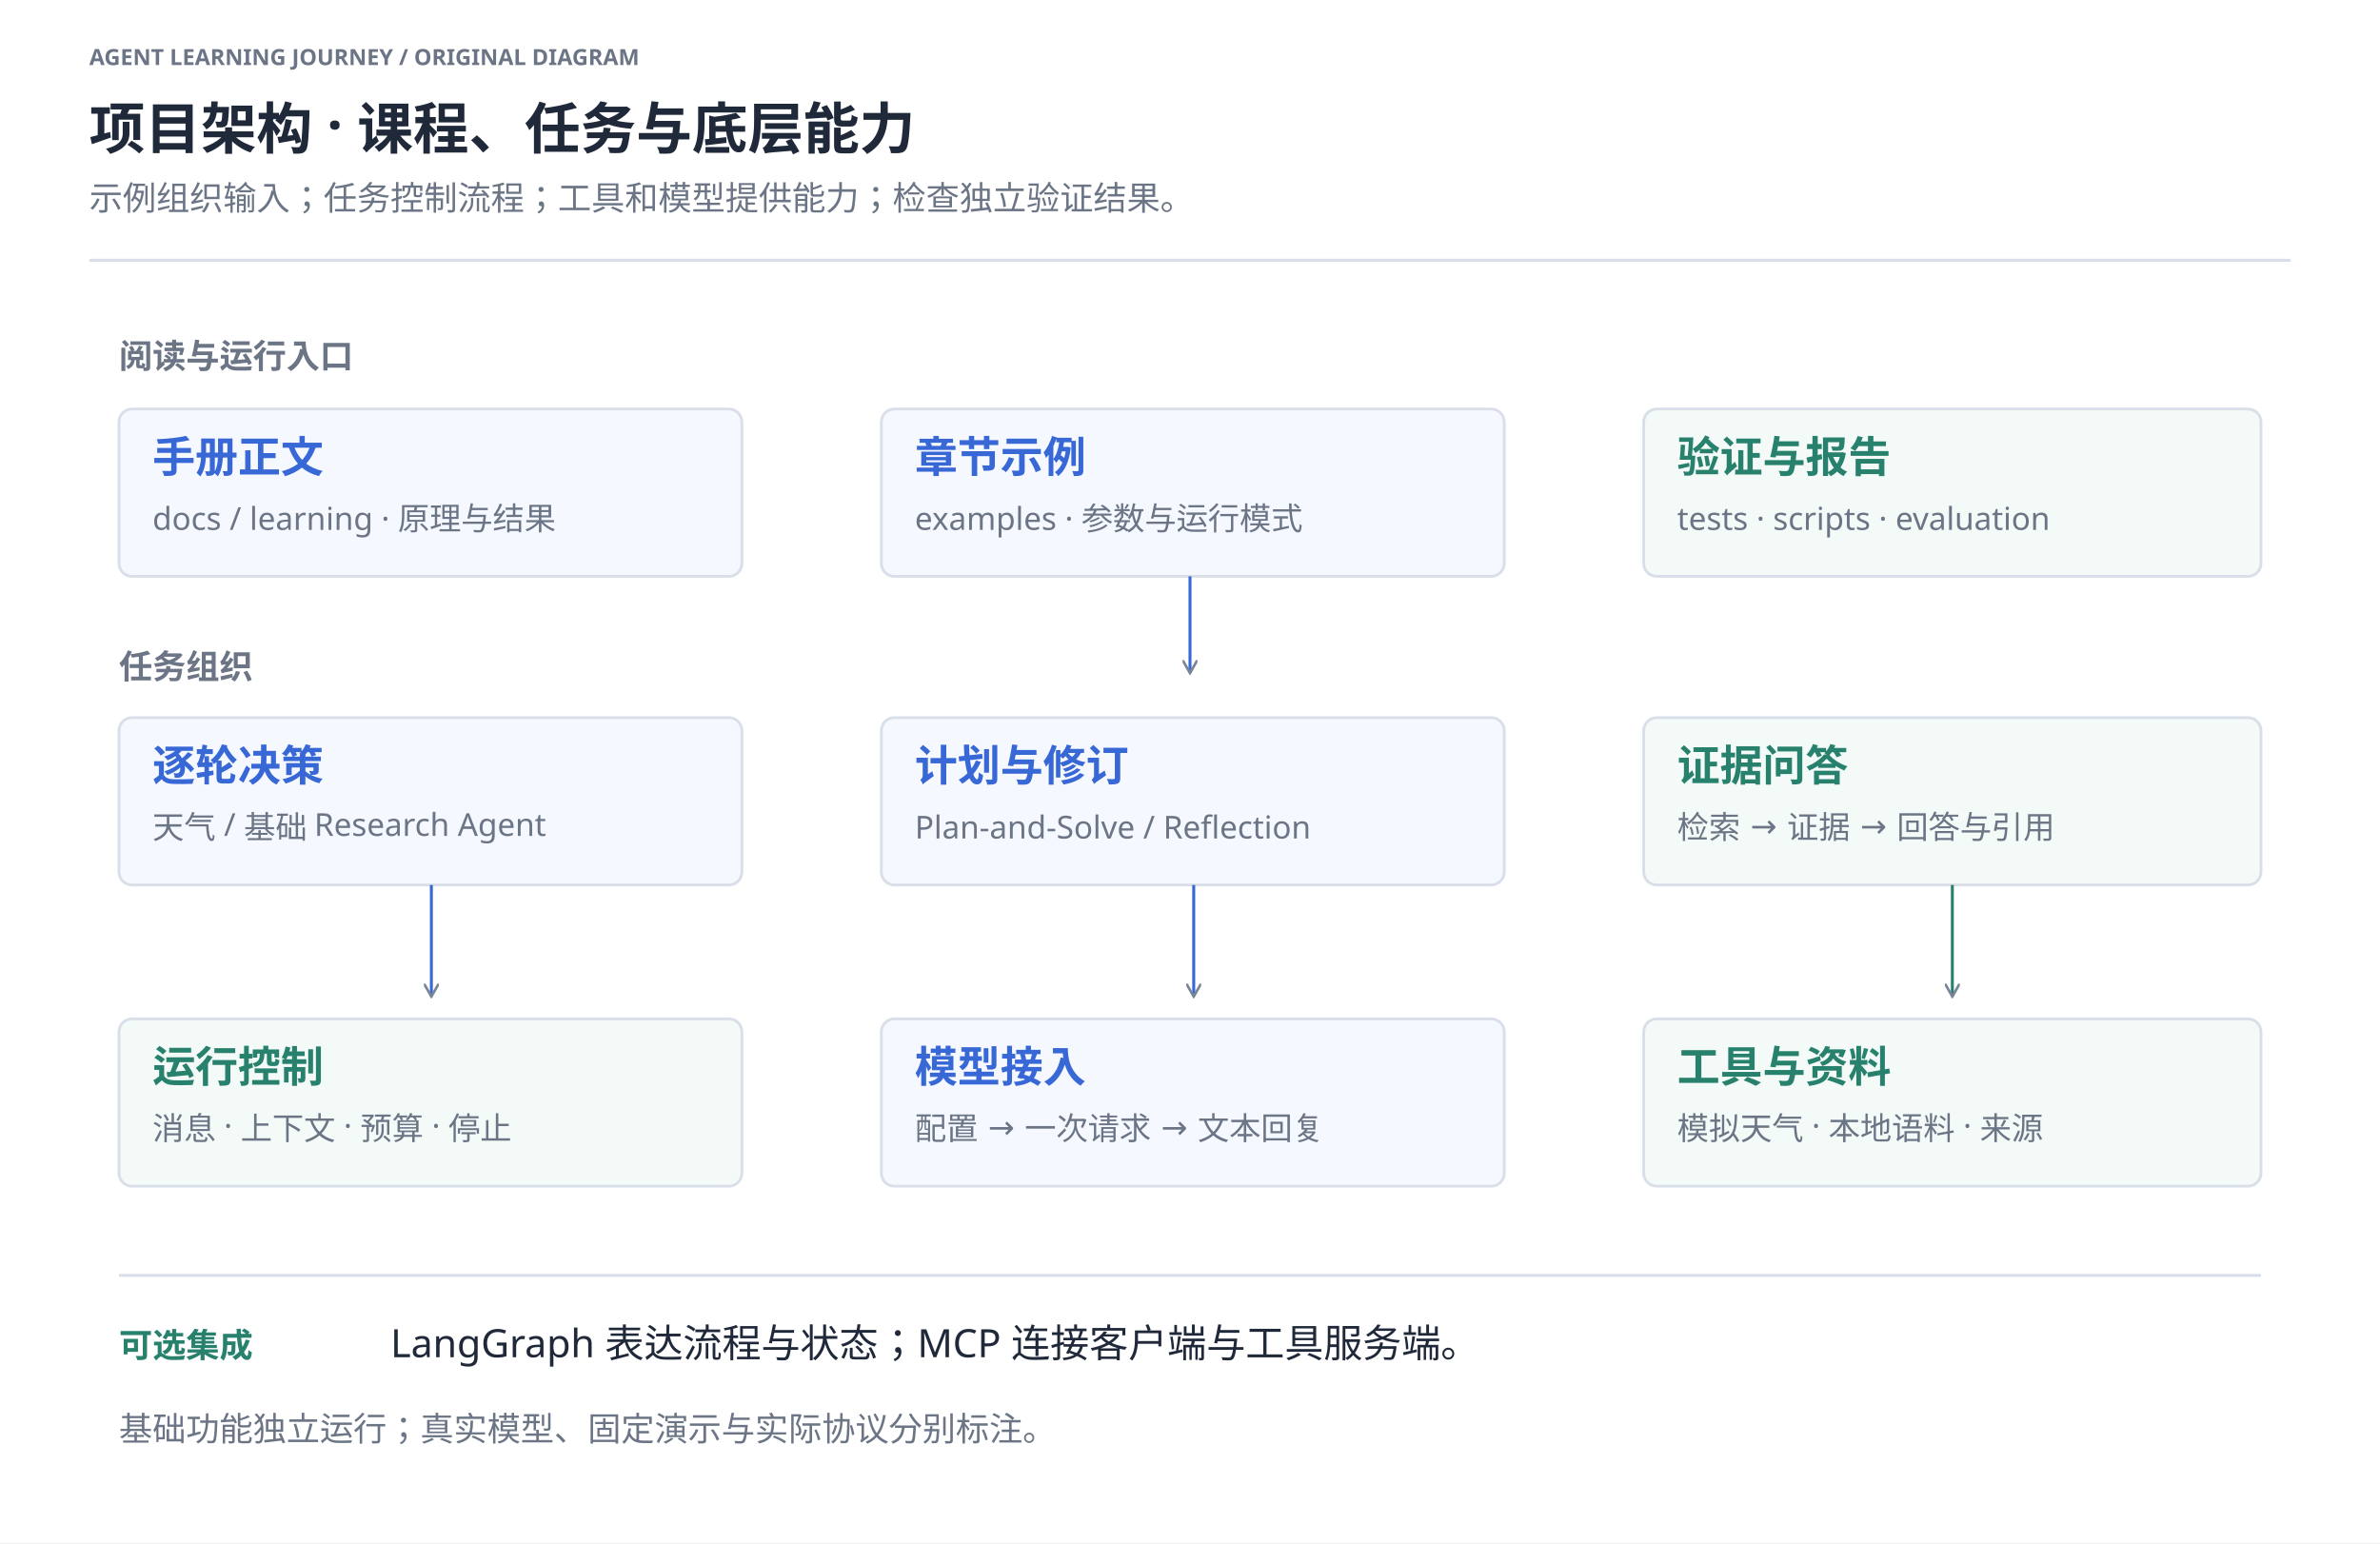
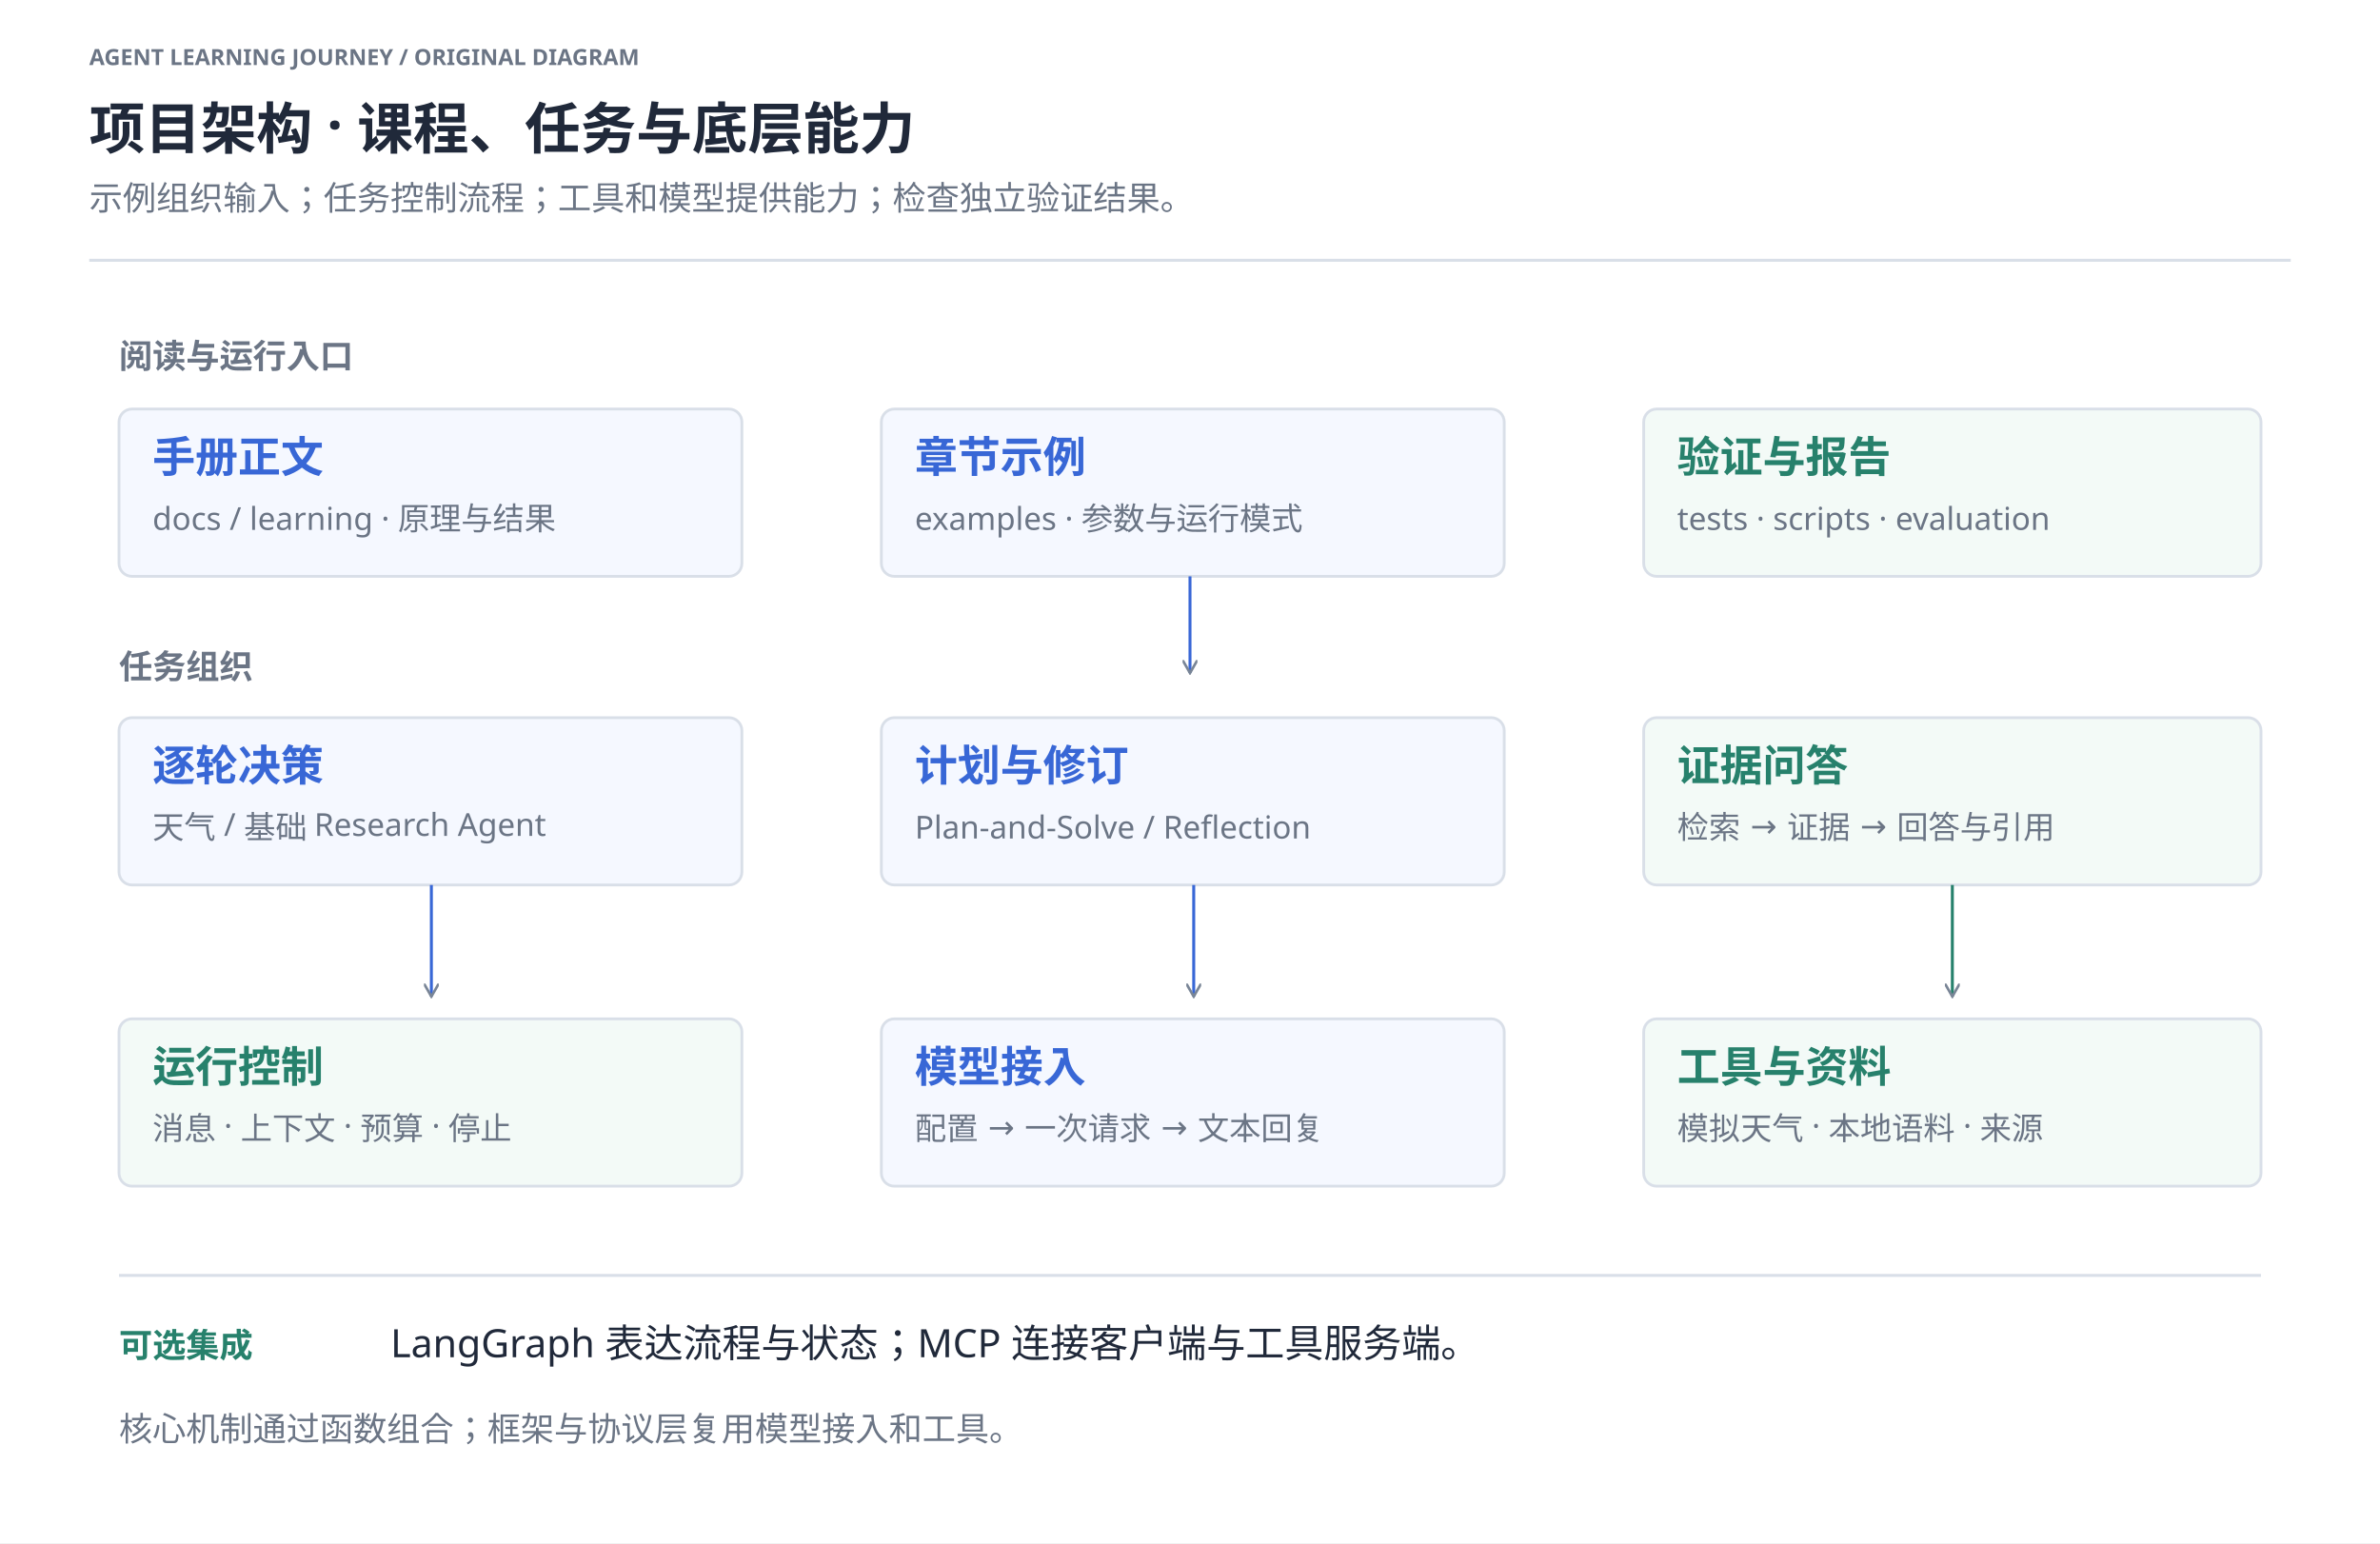
<svg xmlns="http://www.w3.org/2000/svg" width="1280" height="830" viewBox="0 0 1280 830" role="img" aria-labelledby="title desc">
  <defs>
    <marker id="arrow" markerWidth="8" markerHeight="8" refX="7" refY="4" orient="auto" markerUnits="userSpaceOnUse">
      <path d="M0 0L7 4L0 8" fill="none" stroke="#798596" stroke-width="1.4" />
    </marker>
  </defs>
  <rect width="1280" height="830" fill="white" />
  <g font-family="Segoe UI, Microsoft YaHei, sans-serif">
    <text x="48" y="35" font-size="12" fill="#6B7585" font-weight="600" text-anchor="start">AGENT LEARNING JOURNEY  /  ORIGINAL DIAGRAM</text>
    <text x="48" y="80" font-size="30" fill="#20293A" font-weight="600" text-anchor="start">项目架构 · 课程、任务与底层能力</text>
    <text x="48" y="113" font-size="18" fill="#6B7585" font-weight="400" text-anchor="start">示例组织输入；任务控制流程；工具和模型提供能力；检查独立验证结果。</text>
    <path d="M48 140L1232 140" fill="none" stroke="#D9DFE8" stroke-width="1.6" />
    <text x="64" y="198" font-size="18" fill="#6B7585" font-weight="600" text-anchor="start">阅读与运行入口</text>
    <rect x="64" y="220" width="335" height="90" rx="7" fill="#F5F8FF" stroke="#D9DFE8" stroke-width="1.5" />
    <text x="82" y="254" font-size="23" fill="#3867D6" font-weight="600" text-anchor="start">手册正文</text>
    <text x="82" y="285" font-size="17" fill="#6B7585" font-weight="400" text-anchor="start">docs / learning · 原理与结果</text>
    <rect x="474" y="220" width="335" height="90" rx="7" fill="#F5F8FF" stroke="#D9DFE8" stroke-width="1.5" />
    <text x="492" y="254" font-size="23" fill="#3867D6" font-weight="600" text-anchor="start">章节示例</text>
    <text x="492" y="285" font-size="17" fill="#6B7585" font-weight="400" text-anchor="start">examples · 参数与运行模式</text>
    <rect x="884" y="220" width="332" height="90" rx="7" fill="#F3FAF7" stroke="#D9DFE8" stroke-width="1.5" />
    <text x="902" y="254" font-size="23" fill="#27816C" font-weight="600" text-anchor="start">验证与报告</text>
    <text x="902" y="285" font-size="17" fill="#6B7585" font-weight="400" text-anchor="start">tests · scripts · evaluation</text>
    <path d="M640 310L640 362" fill="none" stroke="#3867D6" stroke-width="1.6" marker-end="url(#arrow)" />
    <text x="64" y="365" font-size="18" fill="#6B7585" font-weight="600" text-anchor="start">任务组织</text>
    <rect x="64" y="386" width="335" height="90" rx="7" fill="#F5F8FF" stroke="#D9DFE8" stroke-width="1.5" />
    <text x="82" y="420" font-size="23" fill="#3867D6" font-weight="600" text-anchor="start">逐轮决策</text>
    <text x="82" y="451" font-size="17" fill="#6B7585" font-weight="400" text-anchor="start">天气 / 基础 Research Agent</text>
    <rect x="474" y="386" width="335" height="90" rx="7" fill="#F5F8FF" stroke="#D9DFE8" stroke-width="1.5" />
    <text x="492" y="420" font-size="23" fill="#3867D6" font-weight="600" text-anchor="start">计划与修订</text>
    <text x="492" y="451" font-size="17" fill="#6B7585" font-weight="400" text-anchor="start">Plan-and-Solve / Reflection</text>
    <rect x="884" y="386" width="332" height="90" rx="7" fill="#F3FAF7" stroke="#D9DFE8" stroke-width="1.5" />
    <text x="902" y="420" font-size="23" fill="#27816C" font-weight="600" text-anchor="start">证据问答</text>
    <text x="902" y="451" font-size="17" fill="#6B7585" font-weight="400" text-anchor="start">检索 → 证据 → 回答与引用</text>
    <path d="M232 476L232 536" fill="none" stroke="#3867D6" stroke-width="1.6" marker-end="url(#arrow)" />
    <path d="M642 476L642 536" fill="none" stroke="#3867D6" stroke-width="1.6" marker-end="url(#arrow)" />
    <path d="M1050 476L1050 536" fill="none" stroke="#27816C" stroke-width="1.6" marker-end="url(#arrow)" />
    <rect x="64" y="548" width="335" height="90" rx="7" fill="#F3FAF7" stroke="#D9DFE8" stroke-width="1.5" />
    <text x="82" y="582" font-size="23" fill="#27816C" font-weight="600" text-anchor="start">运行控制</text>
    <text x="82" y="613" font-size="17" fill="#6B7585" font-weight="400" text-anchor="start">消息 · 上下文 · 预算 · 停止</text>
    <rect x="474" y="548" width="335" height="90" rx="7" fill="#F5F8FF" stroke="#D9DFE8" stroke-width="1.5" />
    <text x="492" y="582" font-size="23" fill="#3867D6" font-weight="600" text-anchor="start">模型接入</text>
    <text x="492" y="613" font-size="17" fill="#6B7585" font-weight="400" text-anchor="start">配置 → 一次请求 → 文本回复</text>
    <rect x="884" y="548" width="332" height="90" rx="7" fill="#F3FAF7" stroke="#D9DFE8" stroke-width="1.5" />
    <text x="902" y="582" font-size="23" fill="#27816C" font-weight="600" text-anchor="start">工具与资料</text>
    <text x="902" y="613" font-size="17" fill="#6B7585" font-weight="400" text-anchor="start">模拟天气 · 本地语料 · 来源</text>
    <path d="M64 686L1216 686" fill="none" stroke="#D9DFE8" stroke-width="1.6" />
    <text x="64" y="730" font-size="18" fill="#27816C" font-weight="600" text-anchor="start">可选集成</text>
    <text x="210" y="730" font-size="21" fill="#20293A" font-weight="400" text-anchor="start">LangGraph 表达流程与状态；MCP 连接客户端与工具服务端。</text>
-     <text x="64" y="775" font-size="18" fill="#6B7585" font-weight="400" text-anchor="start">基础功能独立运行；真实模型、固定演示与实际协议分别标注。</text>
+     <text x="64" y="775" font-size="18" fill="#6B7585" font-weight="400" text-anchor="start">核心机制通过函数组合；框架与协议层复用模型接入和工具。</text>
  </g>
</svg>
